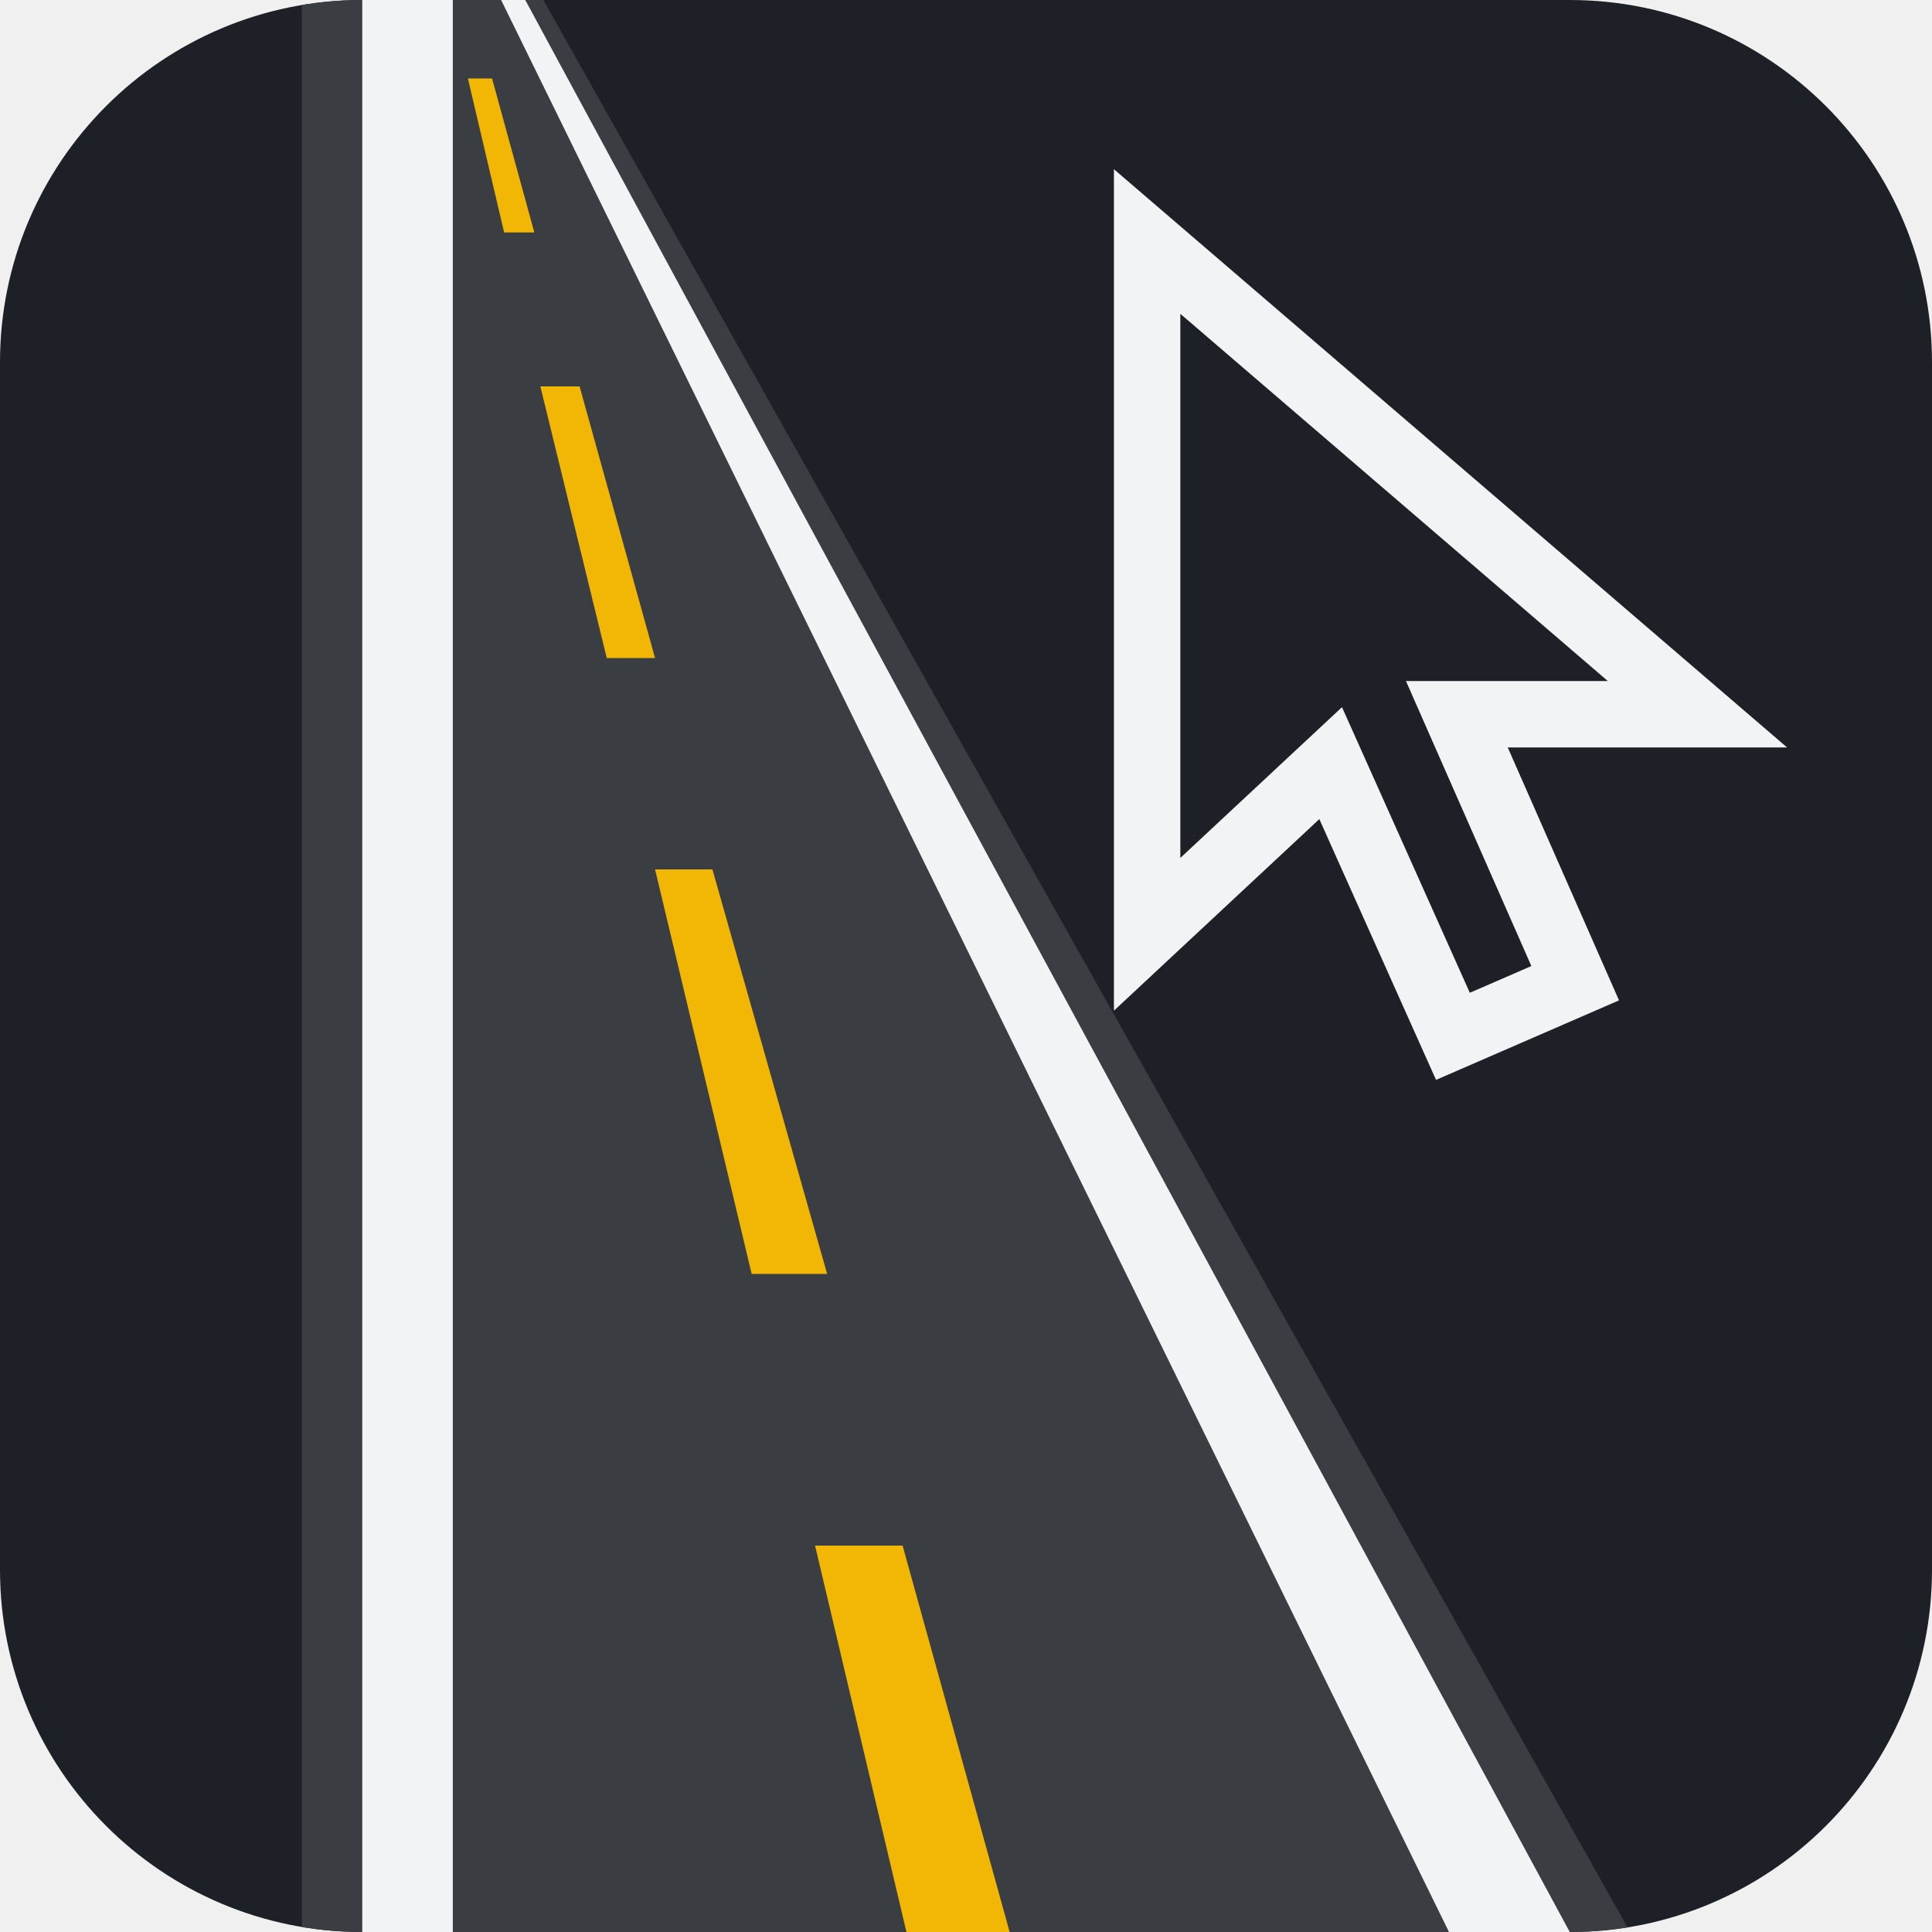
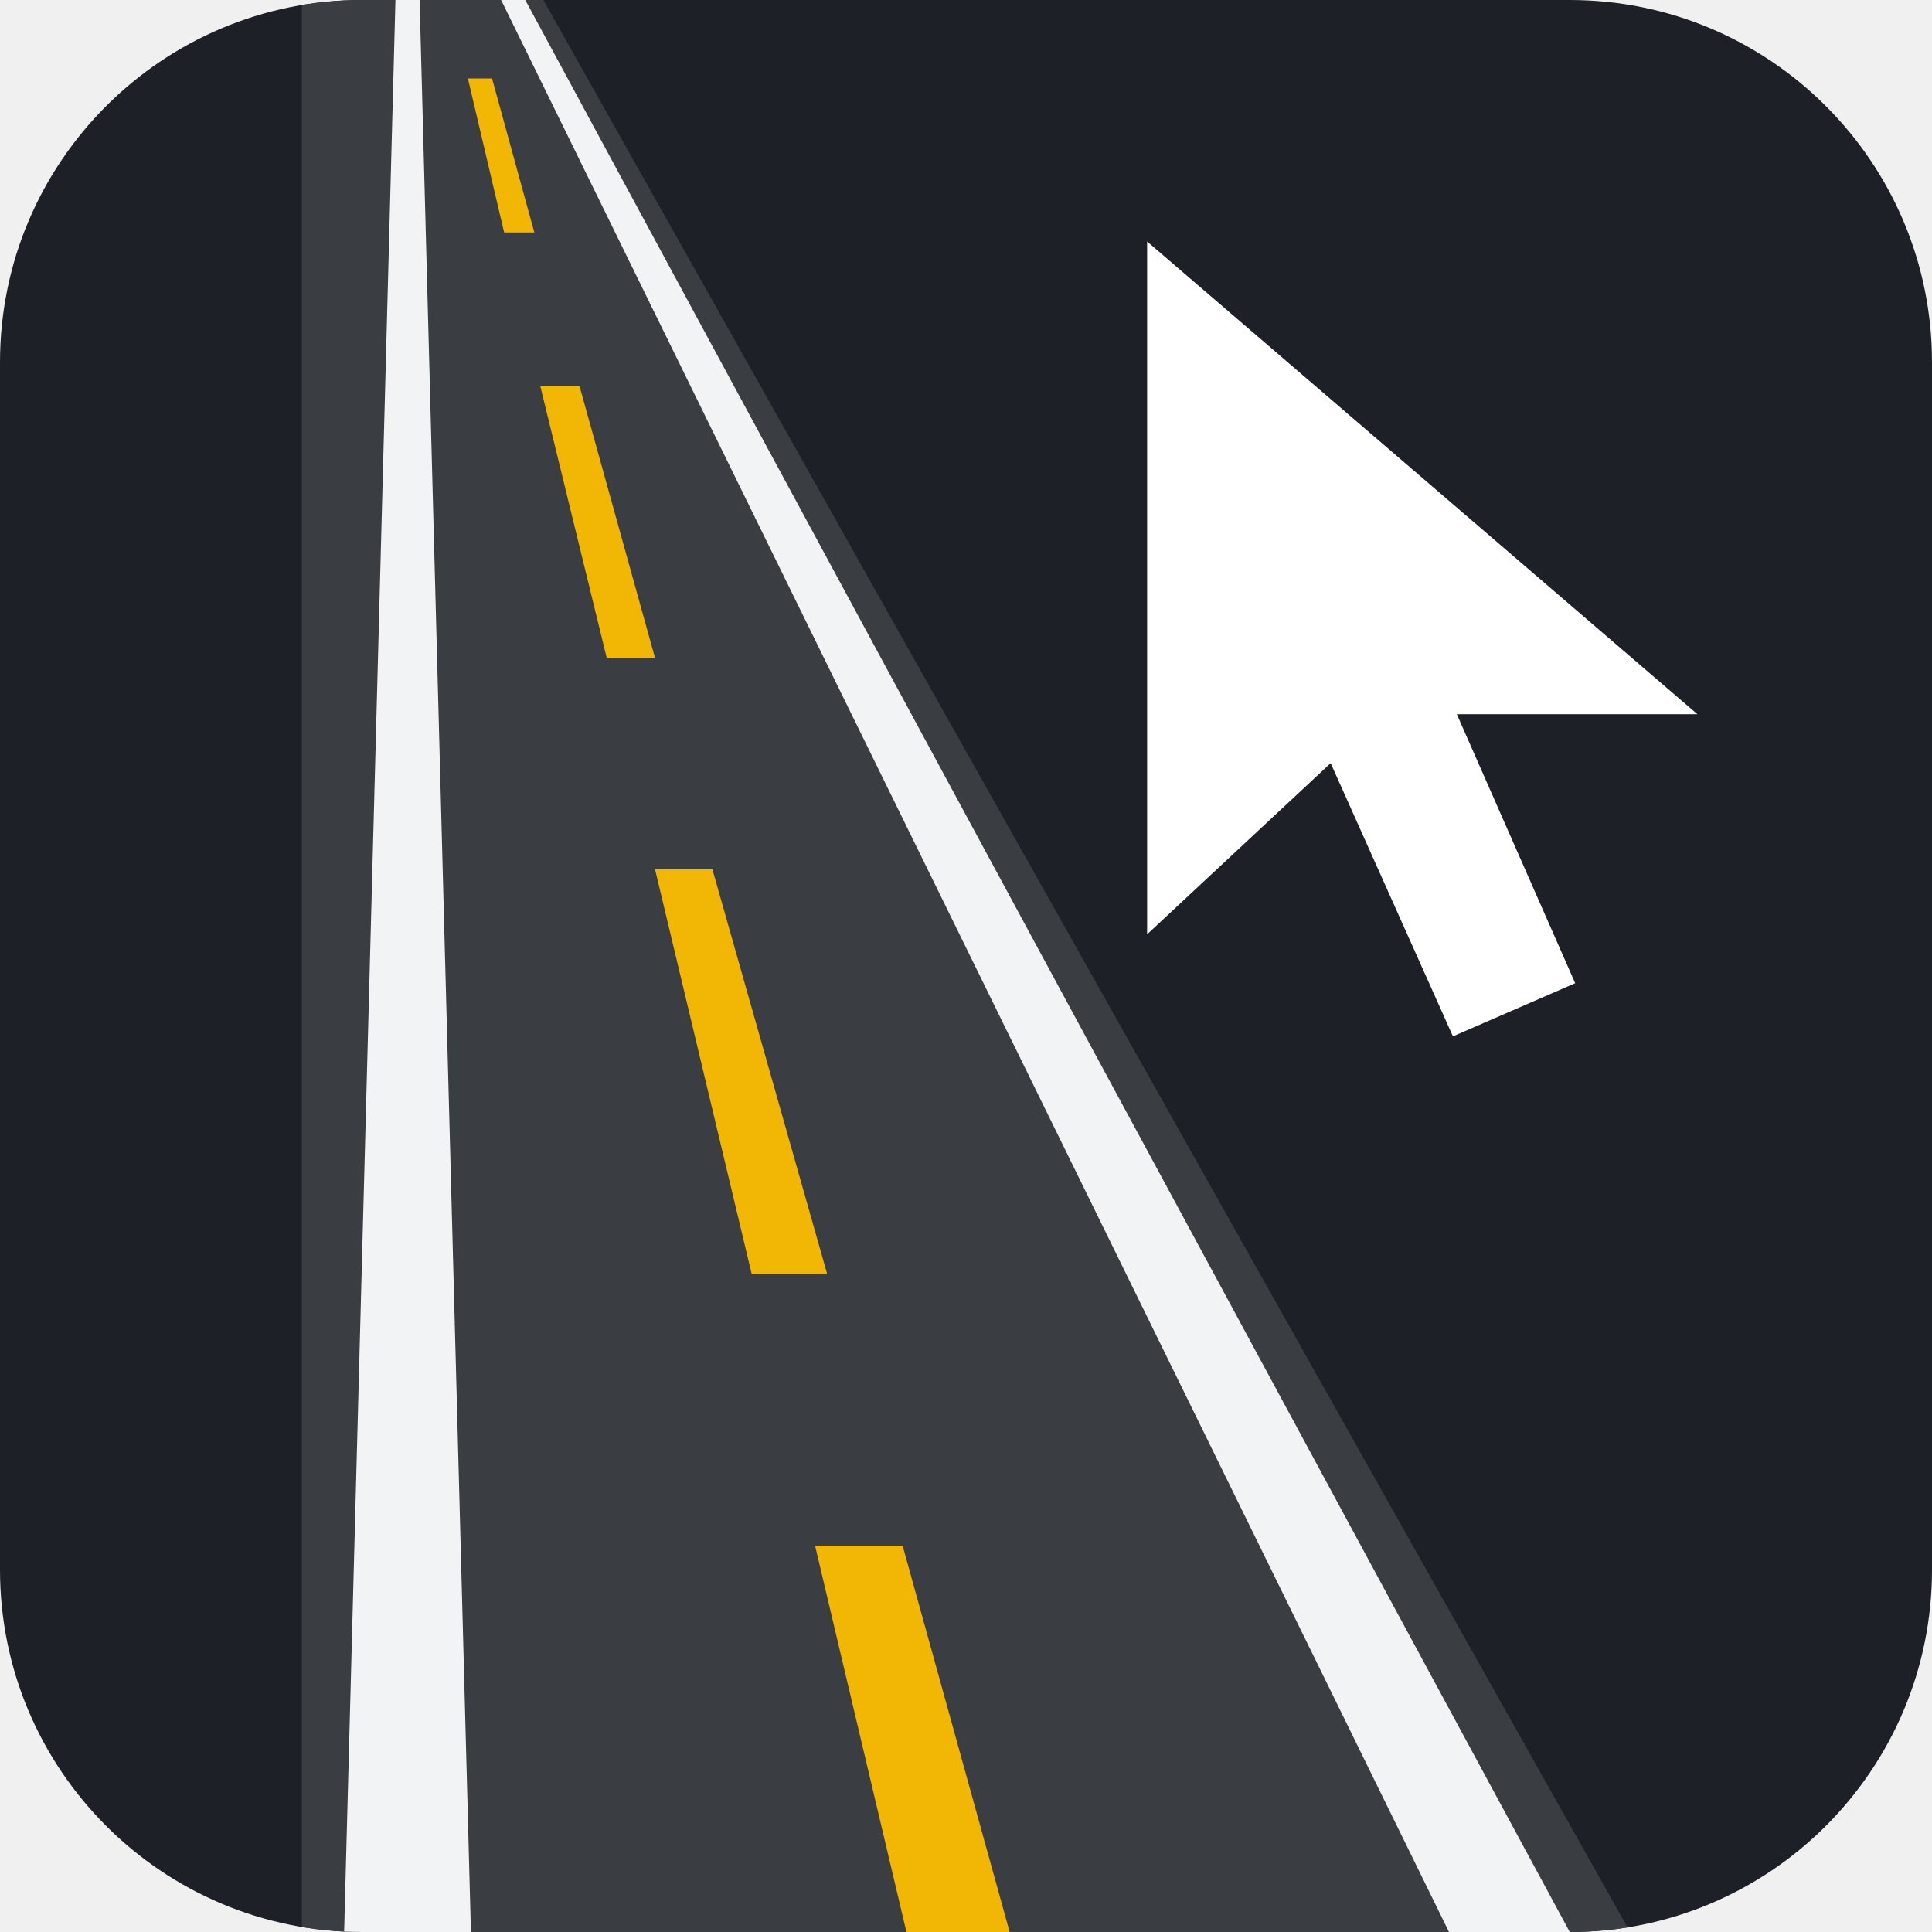
<svg xmlns="http://www.w3.org/2000/svg" viewBox="0 0 64 64" width="64" height="64" role="img" aria-label="WebTrafficCAD">
  <defs>
    <clipPath id="tile">
      <rect width="64" height="64" rx="12" />
    </clipPath>
  </defs>
  <g clip-path="url(#tile)">
    <rect width="64" height="64" fill="#1d2127" />
    <path d="M10 0H18L54 64H10Z" fill="#3a3d42" />
-     <path d="M12 0H15V64H12Z M16.6 0H17.4L52 64H48Z" fill="#f2f3f5" />
+     <path d="M13.1 0H13.9L15.6 64H11.4Z M16.6 0H17.4L52 64H48Z" fill="#f2f3f5" />
    <path d="M15.5 2.6L16.3 2.6L17.7 7.7L16.7 7.7Z M17.9 12.8L19.2 12.8L21.7 21.8L20.1 21.8Z M21.7 28.8L23.6 28.8L27.4 42.2L24.9 42.2Z M27 51.2L29.9 51.2L34 66L30.5 66Z" fill="#f2b705" />
-     <path d="M38 8V30.95L44.08 25.28L48.13 34.33L52.18 32.57L48.26 23.66H56.23Z" fill="#1d2127" stroke="#f2f3f5" stroke-width="2.2" stroke-linejoin="miter" />
+     <path d="M38 8V30.95L44.08 25.28L48.13 34.33L52.18 32.57L48.26 23.66H56.23Z" fill="#ffffff" />
  </g>
</svg>
